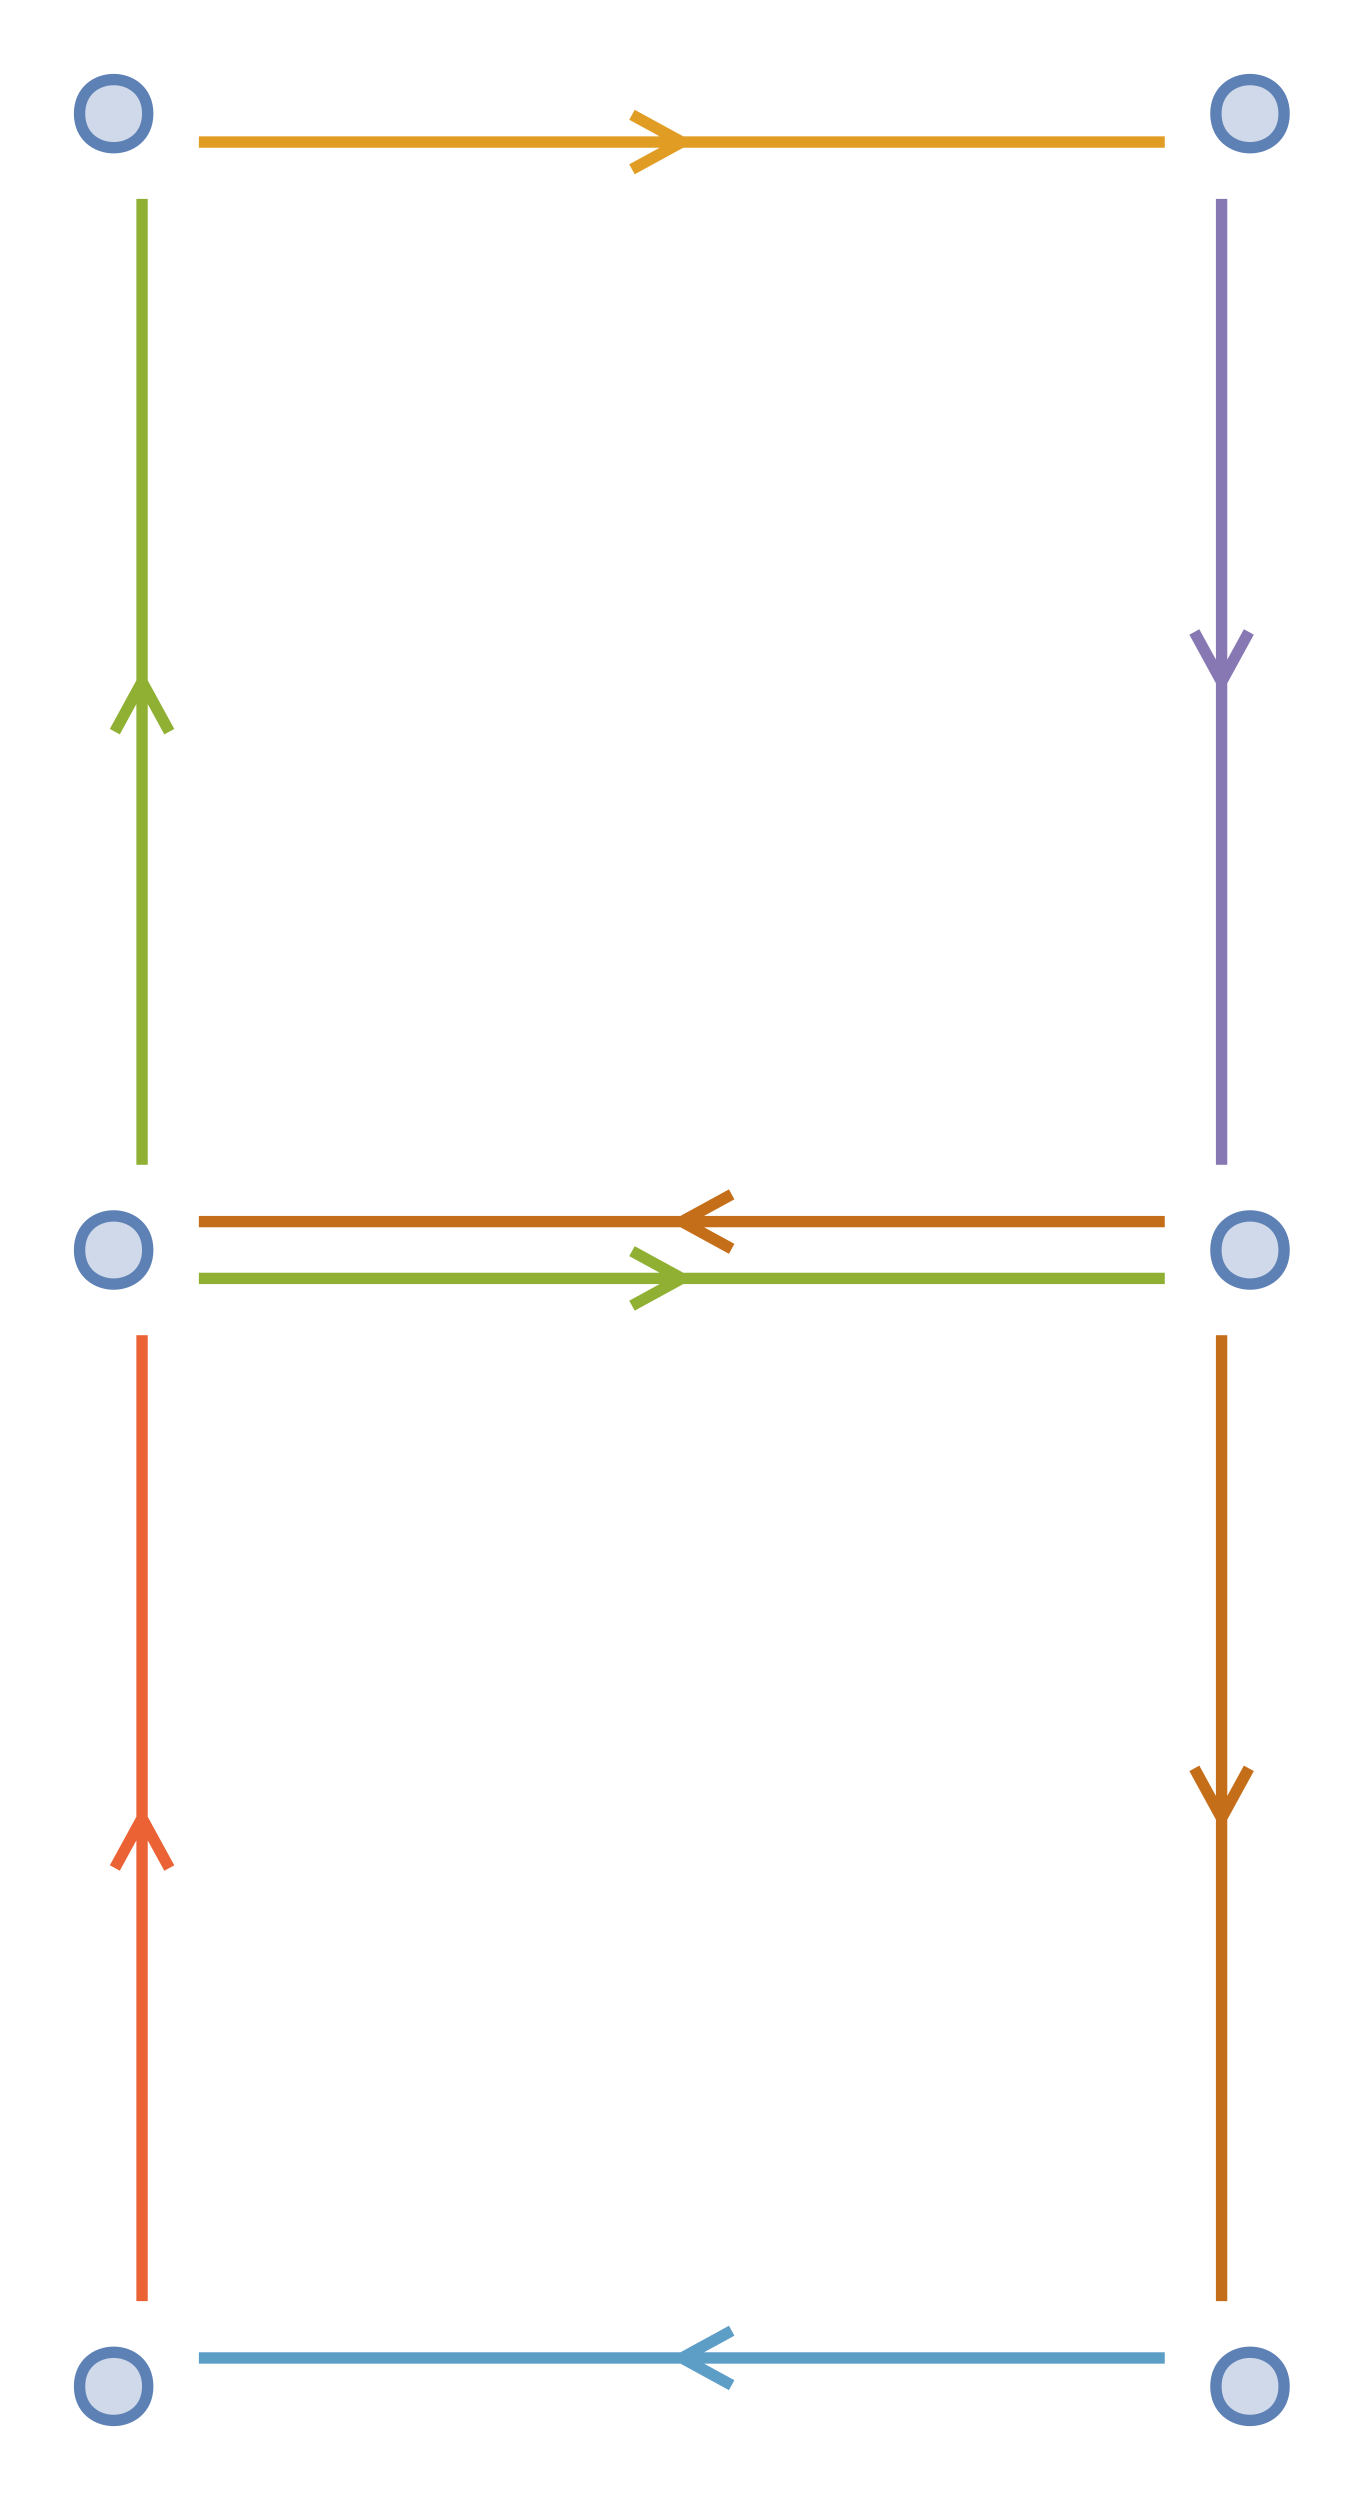
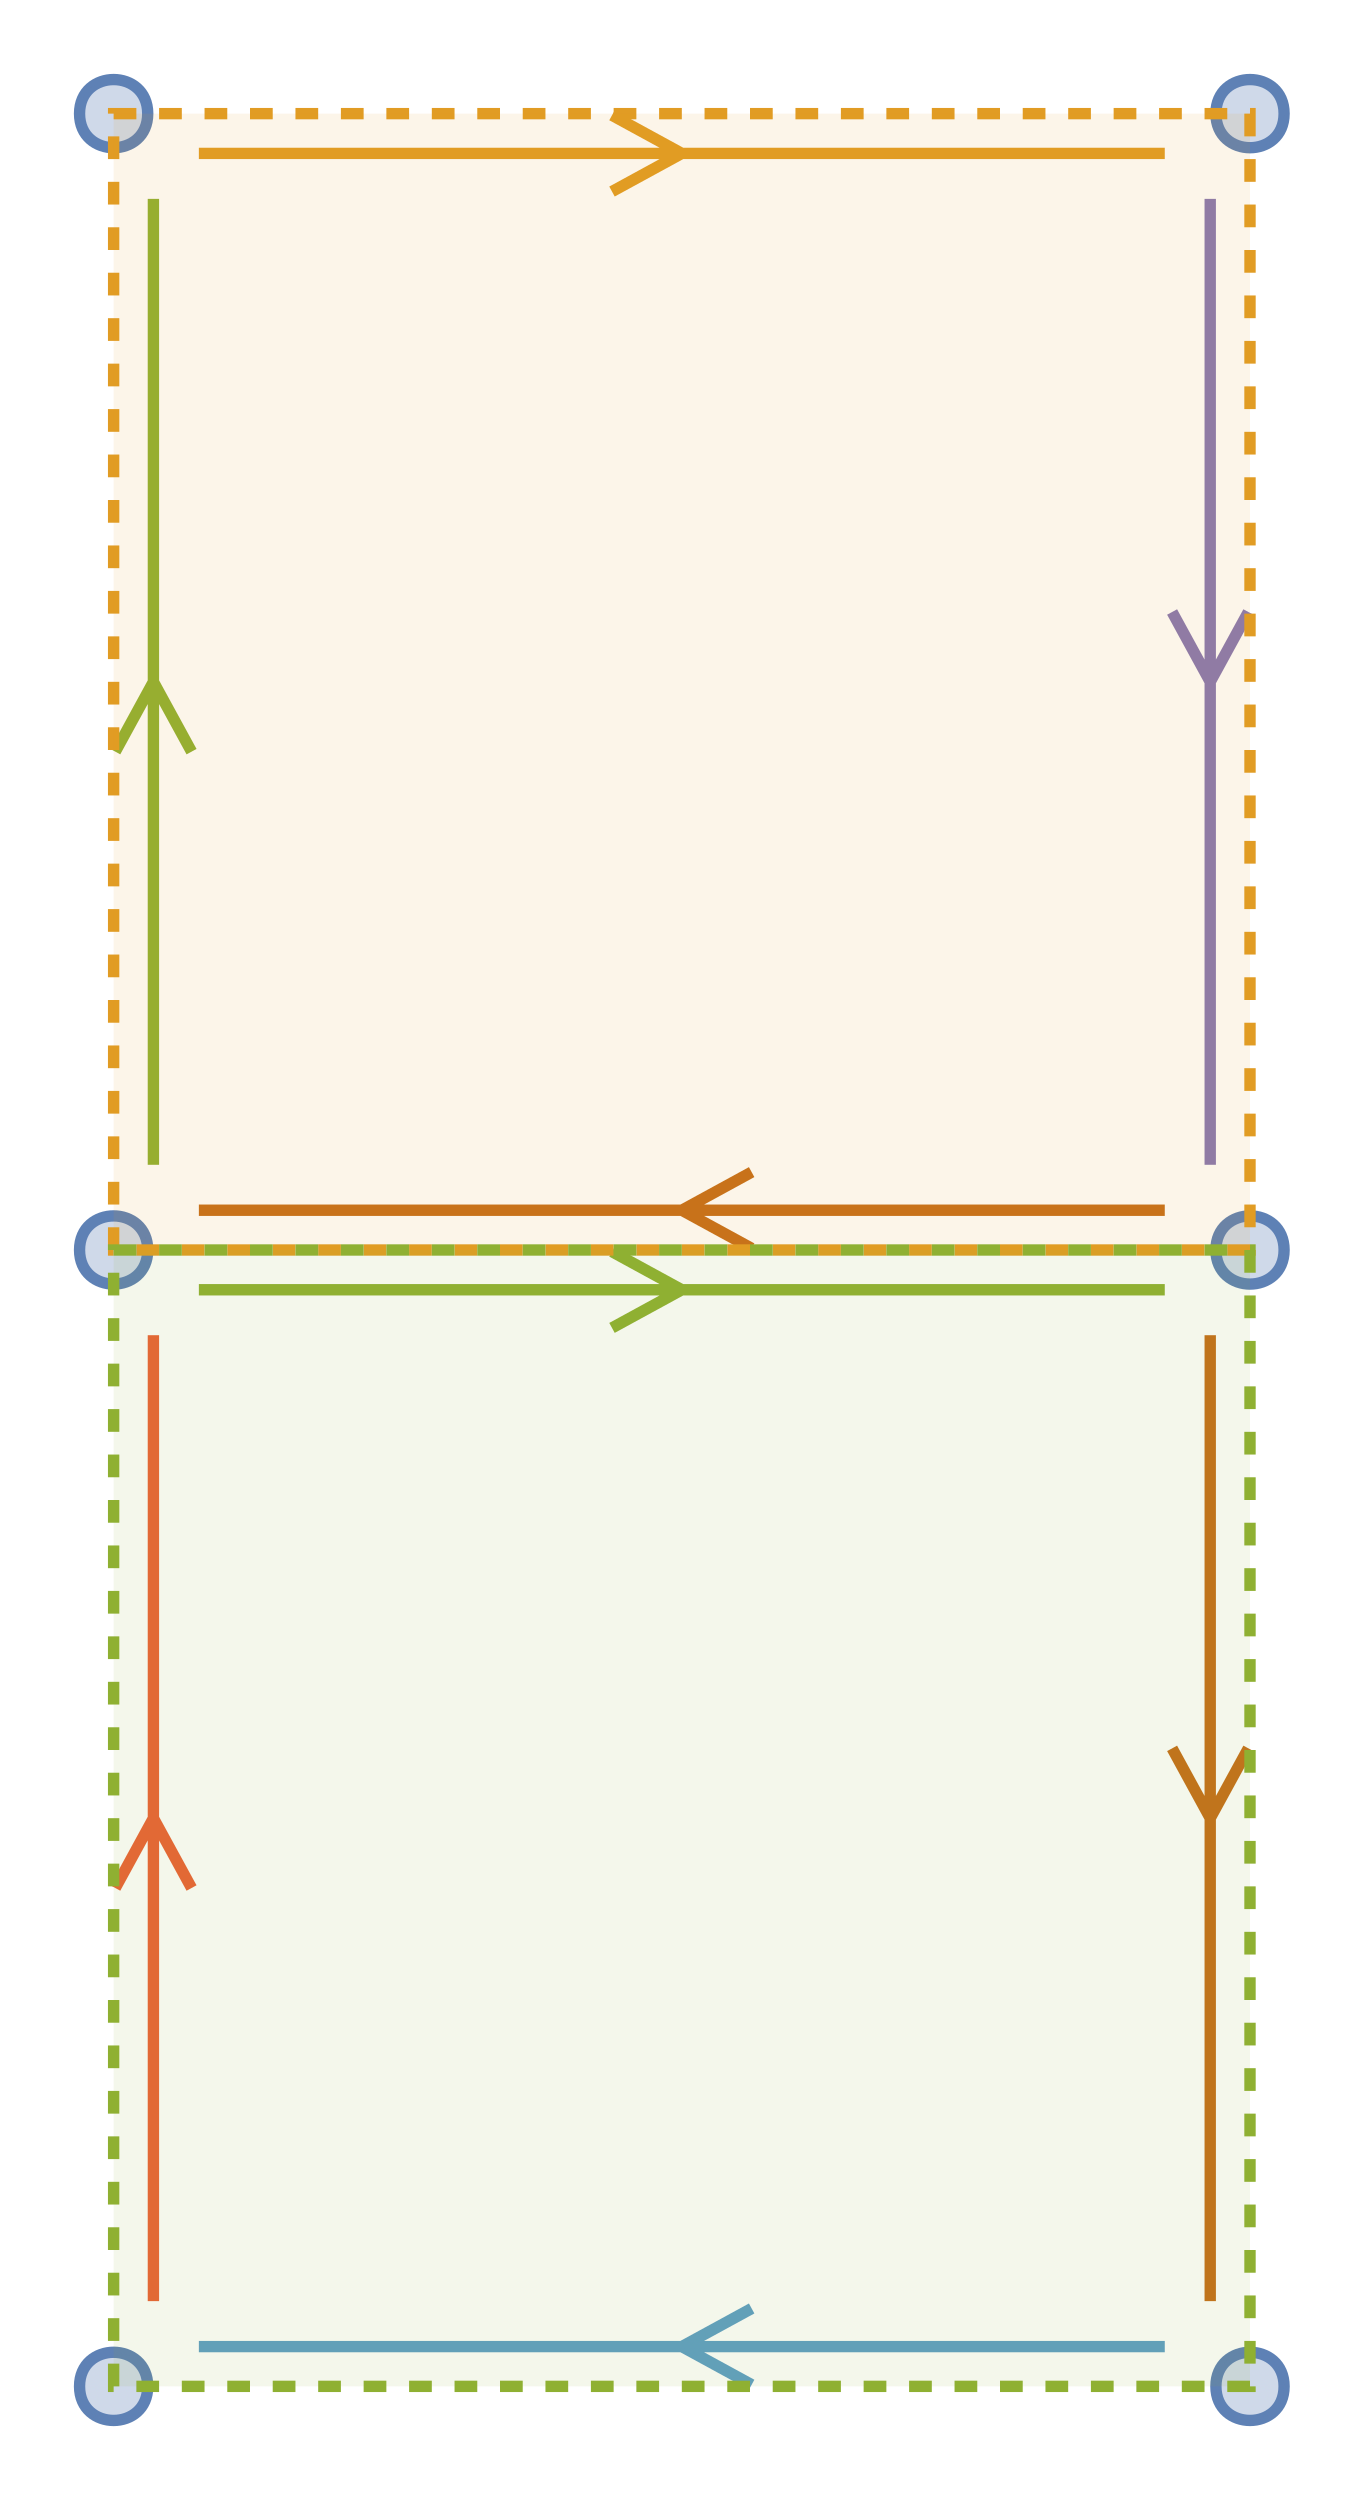
<svg xmlns="http://www.w3.org/2000/svg" width="120pt" height="220pt" viewBox="0 0 120 220" version="1.1">
  <g id="7_edge_graph">
    <path style="fill:none;stroke-width:1;stroke-linecap:butt;stroke-linejoin:miter;stroke:rgb(36.842%,50.678%,70.98%);stroke-opacity:1;stroke-miterlimit:10;" d="M 3 -100 C 3 -96 -3 -96 -3 -100 C -3 -104 3 -104 3 -100 " transform="matrix(1,0,0,1,10,110)" />
    <path style=" stroke:none;fill-rule:nonzero;fill:rgb(36.842%,50.678%,70.98%);fill-opacity:0.3;" d="M 13 10 C 13 14 7 14 7 10 C 7 6 13 6 13 10 " />
-     <path style="fill:none;stroke-width:1;stroke-linecap:butt;stroke-linejoin:miter;stroke:rgb(88.072%,61.104%,14.205%);stroke-opacity:1;stroke-miterlimit:10;" d="M 7.5 -97.5 L 92.5 -97.5 M 45.613 -99.898 L 50 -97.5 L 45.613 -95.102 " transform="matrix(1,0,0,1,10,110)" />
+     <path style="fill:none;stroke-width:1;stroke-linecap:butt;stroke-linejoin:miter;stroke:rgb(88.072%,61.104%,14.205%);stroke-opacity:1;stroke-miterlimit:10;" d="M 7.5 -96.5 L 92.5 -96.5 M 43.855 -99.855 L 50 -96.5 L 43.855 -93.145 " transform="matrix(1,0,0,1,10,110)" />
    <path style="fill:none;stroke-width:1;stroke-linecap:butt;stroke-linejoin:miter;stroke:rgb(36.842%,50.678%,70.98%);stroke-opacity:1;stroke-miterlimit:10;" d="M 3 0 C 3 4 -3 4 -3 0 C -3 -4 3 -4 3 0 " transform="matrix(1,0,0,1,10,110)" />
    <path style=" stroke:none;fill-rule:nonzero;fill:rgb(36.842%,50.678%,70.98%);fill-opacity:0.3;" d="M 13 110 C 13 114 7 114 7 110 C 7 106 13 106 13 110 " />
-     <path style="fill:none;stroke-width:1;stroke-linecap:butt;stroke-linejoin:miter;stroke:rgb(56.018%,69.157%,19.488%);stroke-opacity:1;stroke-miterlimit:10;" d="M 2.5 -7.5 L 2.5 -92.5 M 0.102 -45.613 L 2.5 -50 L 4.898 -45.613 " transform="matrix(1,0,0,1,10,110)" />
-     <path style="fill:none;stroke-width:1;stroke-linecap:butt;stroke-linejoin:miter;stroke:rgb(56.018%,69.157%,19.488%);stroke-opacity:1;stroke-miterlimit:10;" d="M 7.5 2.5 L 92.5 2.5 M 45.613 0.102 L 50 2.5 L 45.613 4.898 " transform="matrix(1,0,0,1,10,110)" />
+     <path style="fill:none;stroke-width:1;stroke-linecap:butt;stroke-linejoin:miter;stroke:rgb(56.018%,69.157%,19.488%);stroke-opacity:1;stroke-miterlimit:10;" d="M 3.5 -7.5 L 3.5 -92.5 M 0.145 -43.855 L 3.5 -50 L 6.855 -43.855 " transform="matrix(1,0,0,1,10,110)" />
+     <path style="fill:none;stroke-width:1;stroke-linecap:butt;stroke-linejoin:miter;stroke:rgb(56.018%,69.157%,19.488%);stroke-opacity:1;stroke-miterlimit:10;" d="M 7.5 3.5 L 92.5 3.5 M 43.855 0.145 L 50 3.5 L 43.855 6.855 " transform="matrix(1,0,0,1,10,110)" />
    <path style="fill:none;stroke-width:1;stroke-linecap:butt;stroke-linejoin:miter;stroke:rgb(36.842%,50.678%,70.98%);stroke-opacity:1;stroke-miterlimit:10;" d="M 3 100 C 3 104 -3 104 -3 100 C -3 96 3 96 3 100 " transform="matrix(1,0,0,1,10,110)" />
    <path style=" stroke:none;fill-rule:nonzero;fill:rgb(36.842%,50.678%,70.98%);fill-opacity:0.3;" d="M 13 210 C 13 214 7 214 7 210 C 7 206 13 206 13 210 " />
-     <path style="fill:none;stroke-width:1;stroke-linecap:butt;stroke-linejoin:miter;stroke:rgb(92.253%,38.563%,20.918%);stroke-opacity:1;stroke-miterlimit:10;" d="M 2.5 92.5 L 2.5 7.5 M 0.102 54.387 L 2.5 50 L 4.898 54.387 " transform="matrix(1,0,0,1,10,110)" />
+     <path style="fill:none;stroke-width:1;stroke-linecap:butt;stroke-linejoin:miter;stroke:rgb(92.253%,38.563%,20.918%);stroke-opacity:1;stroke-miterlimit:10;" d="M 3.5 92.5 L 3.5 7.5 M 0.145 56.145 L 3.5 50 L 6.855 56.145 " transform="matrix(1,0,0,1,10,110)" />
    <path style="fill:none;stroke-width:1;stroke-linecap:butt;stroke-linejoin:miter;stroke:rgb(36.842%,50.678%,70.98%);stroke-opacity:1;stroke-miterlimit:10;" d="M 103 -100 C 103 -96 97 -96 97 -100 C 97 -104 103 -104 103 -100 " transform="matrix(1,0,0,1,10,110)" />
    <path style=" stroke:none;fill-rule:nonzero;fill:rgb(36.842%,50.678%,70.98%);fill-opacity:0.3;" d="M 113 10 C 113 14 107 14 107 10 C 107 6 113 6 113 10 " />
-     <path style="fill:none;stroke-width:1;stroke-linecap:butt;stroke-linejoin:miter;stroke:rgb(52.849%,47.062%,70.135%);stroke-opacity:1;stroke-miterlimit:10;" d="M 97.5 -92.5 L 97.5 -7.5 M 99.898 -54.387 L 97.5 -50 L 95.102 -54.387 " transform="matrix(1,0,0,1,10,110)" />
+     <path style="fill:none;stroke-width:1;stroke-linecap:butt;stroke-linejoin:miter;stroke:rgb(52.849%,47.062%,70.135%);stroke-opacity:1;stroke-miterlimit:10;" d="M 96.5 -92.5 L 96.5 -7.5 M 99.855 -56.145 L 96.5 -50 L 93.145 -56.145 " transform="matrix(1,0,0,1,10,110)" />
    <path style="fill:none;stroke-width:1;stroke-linecap:butt;stroke-linejoin:miter;stroke:rgb(36.842%,50.678%,70.98%);stroke-opacity:1;stroke-miterlimit:10;" d="M 103 0 C 103 4 97 4 97 0 C 97 -4 103 -4 103 0 " transform="matrix(1,0,0,1,10,110)" />
    <path style=" stroke:none;fill-rule:nonzero;fill:rgb(36.842%,50.678%,70.98%);fill-opacity:0.3;" d="M 113 110 C 113 114 107 114 107 110 C 107 106 113 106 113 110 " />
-     <path style="fill:none;stroke-width:1;stroke-linecap:butt;stroke-linejoin:miter;stroke:rgb(77.208%,43.155%,10.239%);stroke-opacity:1;stroke-miterlimit:10;" d="M 92.5 -2.5 L 7.5 -2.5 M 54.387 -0.102 L 50 -2.5 L 54.387 -4.898 " transform="matrix(1,0,0,1,10,110)" />
-     <path style="fill:none;stroke-width:1;stroke-linecap:butt;stroke-linejoin:miter;stroke:rgb(77.208%,43.155%,10.239%);stroke-opacity:1;stroke-miterlimit:10;" d="M 97.5 7.5 L 97.5 92.5 M 99.898 45.613 L 97.5 50 L 95.102 45.613 " transform="matrix(1,0,0,1,10,110)" />
+     <path style="fill:none;stroke-width:1;stroke-linecap:butt;stroke-linejoin:miter;stroke:rgb(77.208%,43.155%,10.239%);stroke-opacity:1;stroke-miterlimit:10;" d="M 92.5 -3.5 L 7.5 -3.5 M 56.145 -0.145 L 50 -3.5 L 56.145 -6.855 " transform="matrix(1,0,0,1,10,110)" />
+     <path style="fill:none;stroke-width:1;stroke-linecap:butt;stroke-linejoin:miter;stroke:rgb(77.208%,43.155%,10.239%);stroke-opacity:1;stroke-miterlimit:10;" d="M 96.5 7.5 L 96.5 92.5 M 99.855 43.855 L 96.5 50 L 93.145 43.855 " transform="matrix(1,0,0,1,10,110)" />
    <path style="fill:none;stroke-width:1;stroke-linecap:butt;stroke-linejoin:miter;stroke:rgb(36.842%,50.678%,70.98%);stroke-opacity:1;stroke-miterlimit:10;" d="M 103 100 C 103 104 97 104 97 100 C 97 96 103 96 103 100 " transform="matrix(1,0,0,1,10,110)" />
    <path style=" stroke:none;fill-rule:nonzero;fill:rgb(36.842%,50.678%,70.98%);fill-opacity:0.3;" d="M 113 210 C 113 214 107 214 107 210 C 107 206 113 206 113 210 " />
-     <path style="fill:none;stroke-width:1;stroke-linecap:butt;stroke-linejoin:miter;stroke:rgb(36.39%,61.85%,78.235%);stroke-opacity:1;stroke-miterlimit:10;" d="M 92.5 97.5 L 7.5 97.5 M 54.387 99.898 L 50 97.5 L 54.387 95.102 " transform="matrix(1,0,0,1,10,110)" />
+     <path style="fill:none;stroke-width:1;stroke-linecap:butt;stroke-linejoin:miter;stroke:rgb(36.39%,61.85%,78.235%);stroke-opacity:1;stroke-miterlimit:10;" d="M 92.5 96.5 L 7.5 96.5 M 56.145 99.855 L 50 96.5 L 56.145 93.145 " transform="matrix(1,0,0,1,10,110)" />
+     <path style="fill:none;stroke-width:1;stroke-linecap:butt;stroke-linejoin:miter;stroke:rgb(88.072%,61.104%,14.205%);stroke-opacity:1;stroke-dasharray:2,2;stroke-miterlimit:10;" d="M 0 -100 L 100 -100 L 100 0 L 0 0 Z M 0 -100 " transform="matrix(1,0,0,1,10,110)" />
+     <path style=" stroke:none;fill-rule:nonzero;fill:rgb(88.072%,61.104%,14.205%);fill-opacity:0.1;" d="M 10 10 L 110 10 L 110 110 L 10 110 Z M 10 10 " />
+     <path style="fill:none;stroke-width:1;stroke-linecap:butt;stroke-linejoin:miter;stroke:rgb(56.018%,69.157%,19.488%);stroke-opacity:1;stroke-dasharray:2,2;stroke-miterlimit:10;" d="M 0 0 L 100 0 L 100 100 L 0 100 Z M 0 0 " transform="matrix(1,0,0,1,10,110)" />
+     <path style=" stroke:none;fill-rule:nonzero;fill:rgb(56.018%,69.157%,19.488%);fill-opacity:0.1;" d="M 10 110 L 110 110 L 110 210 L 10 210 Z M 10 110 " />
  </g>
</svg>
